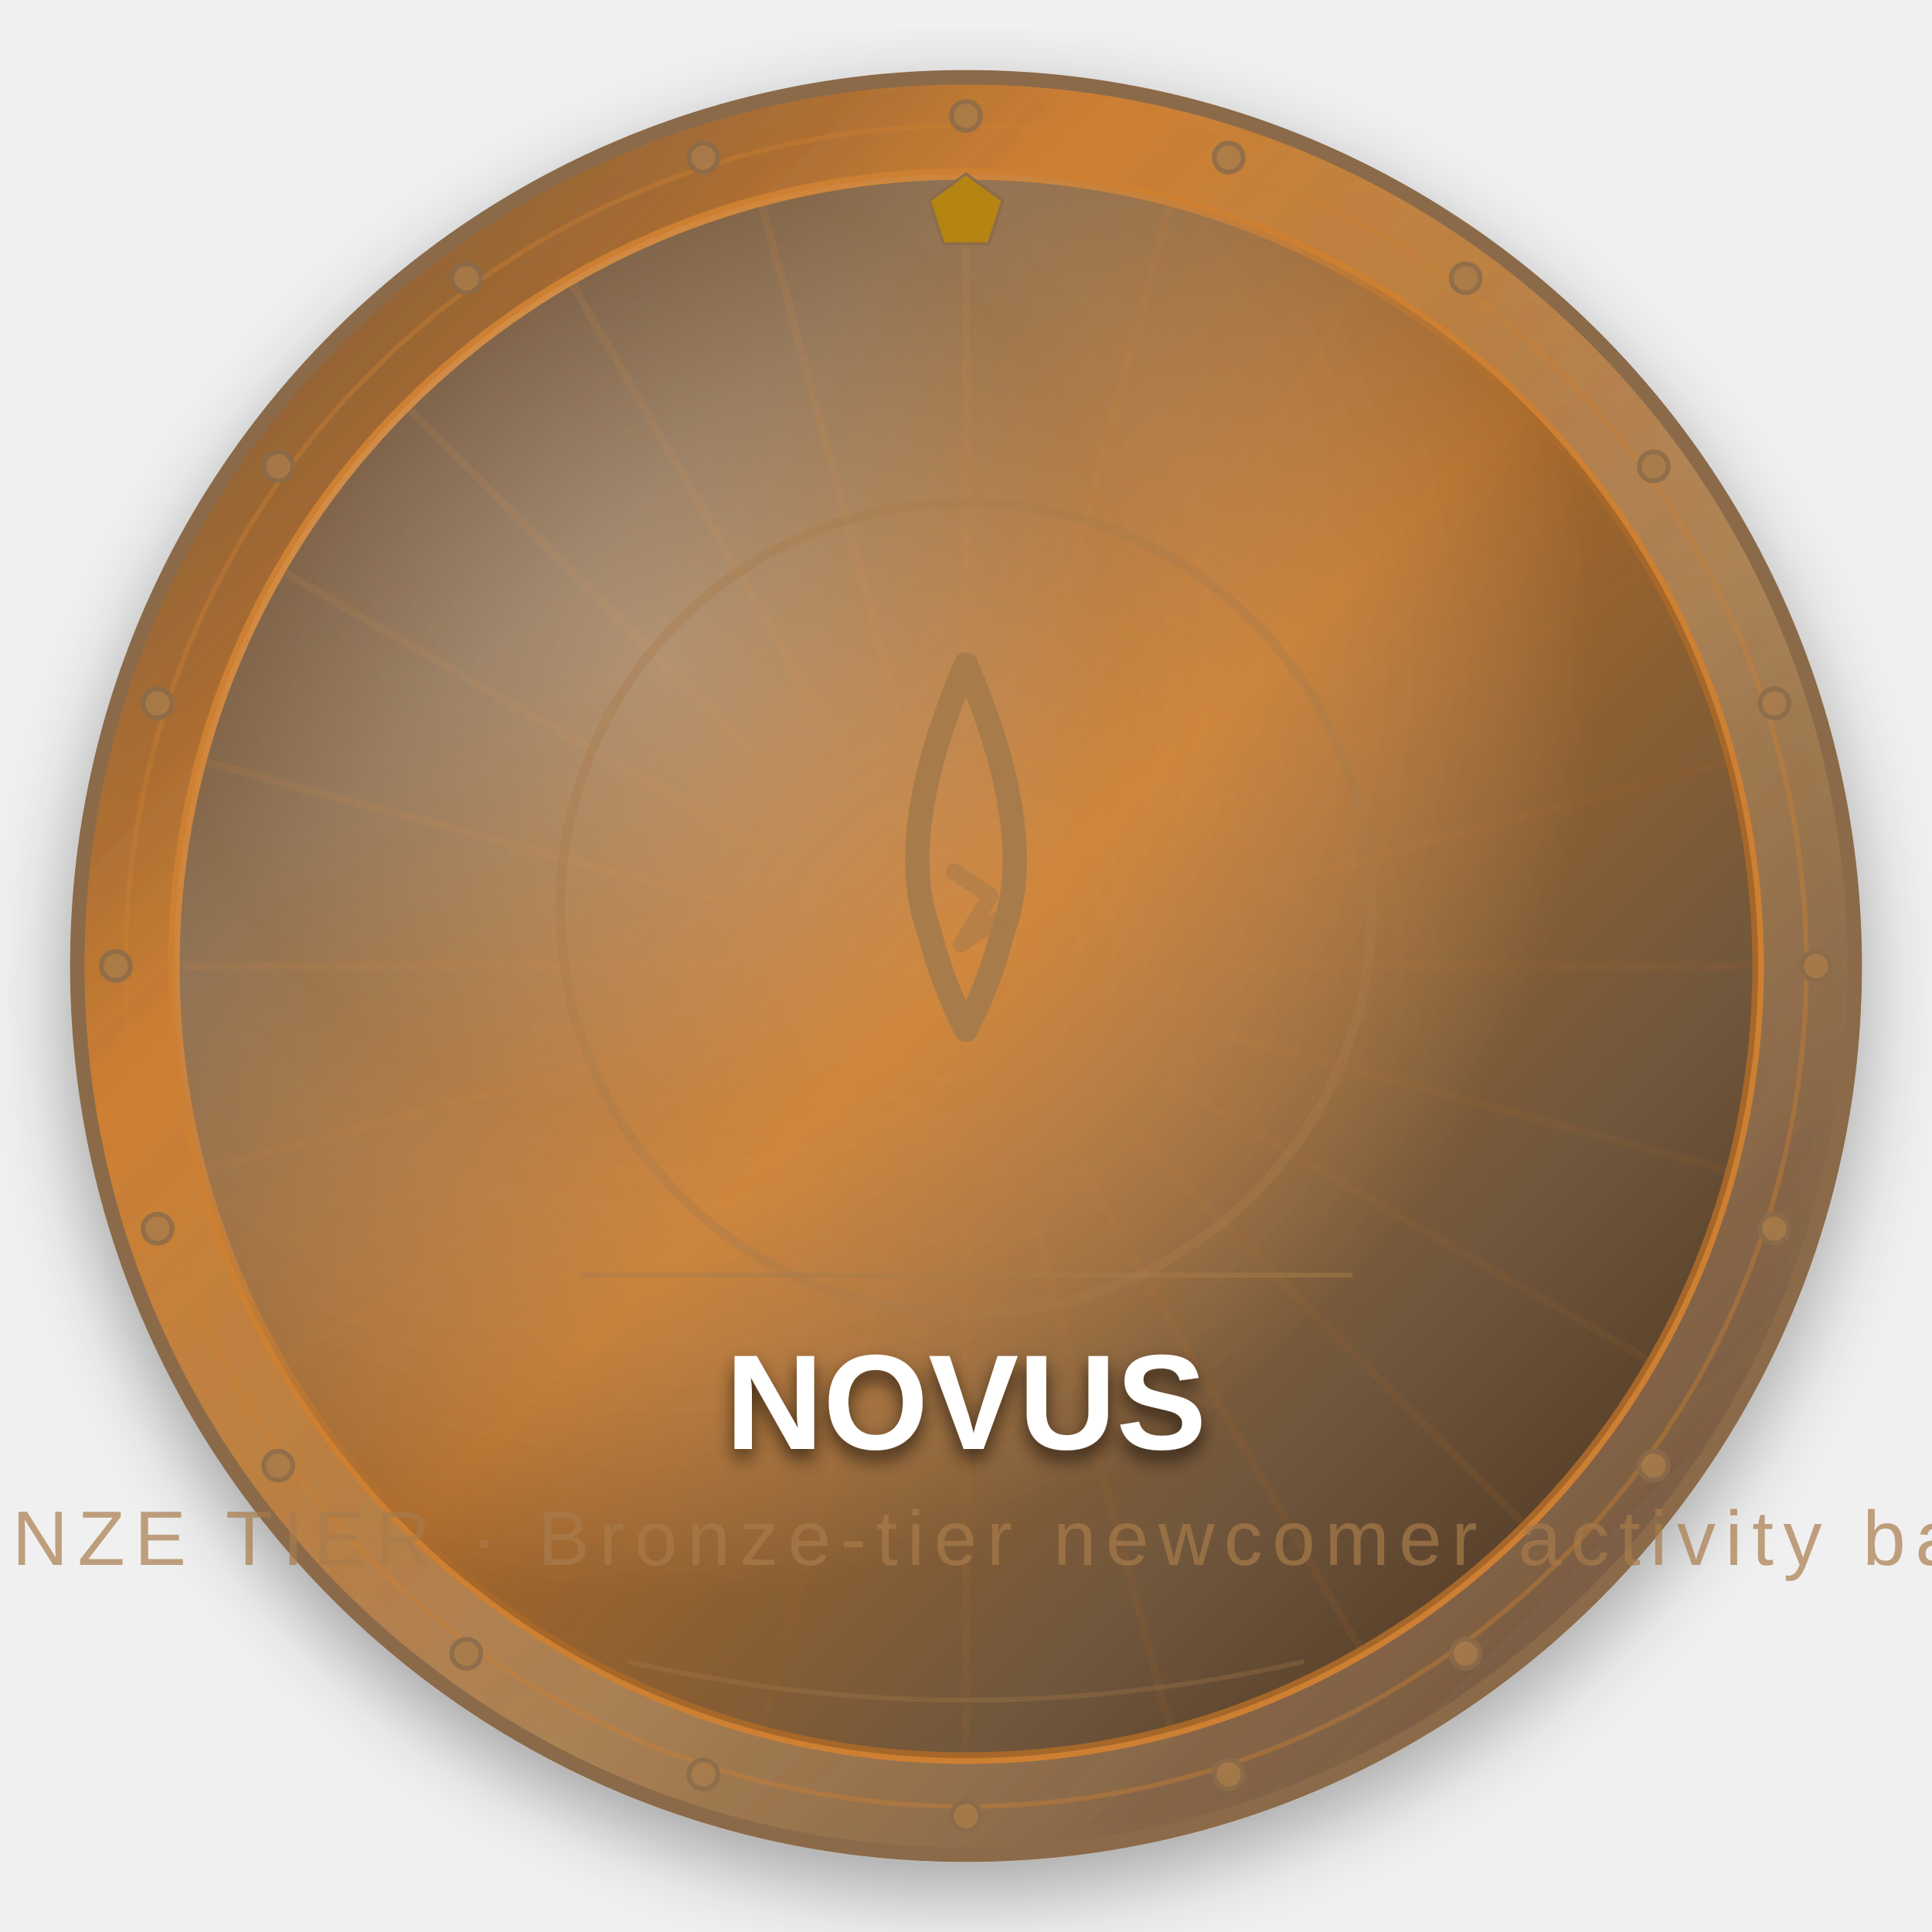
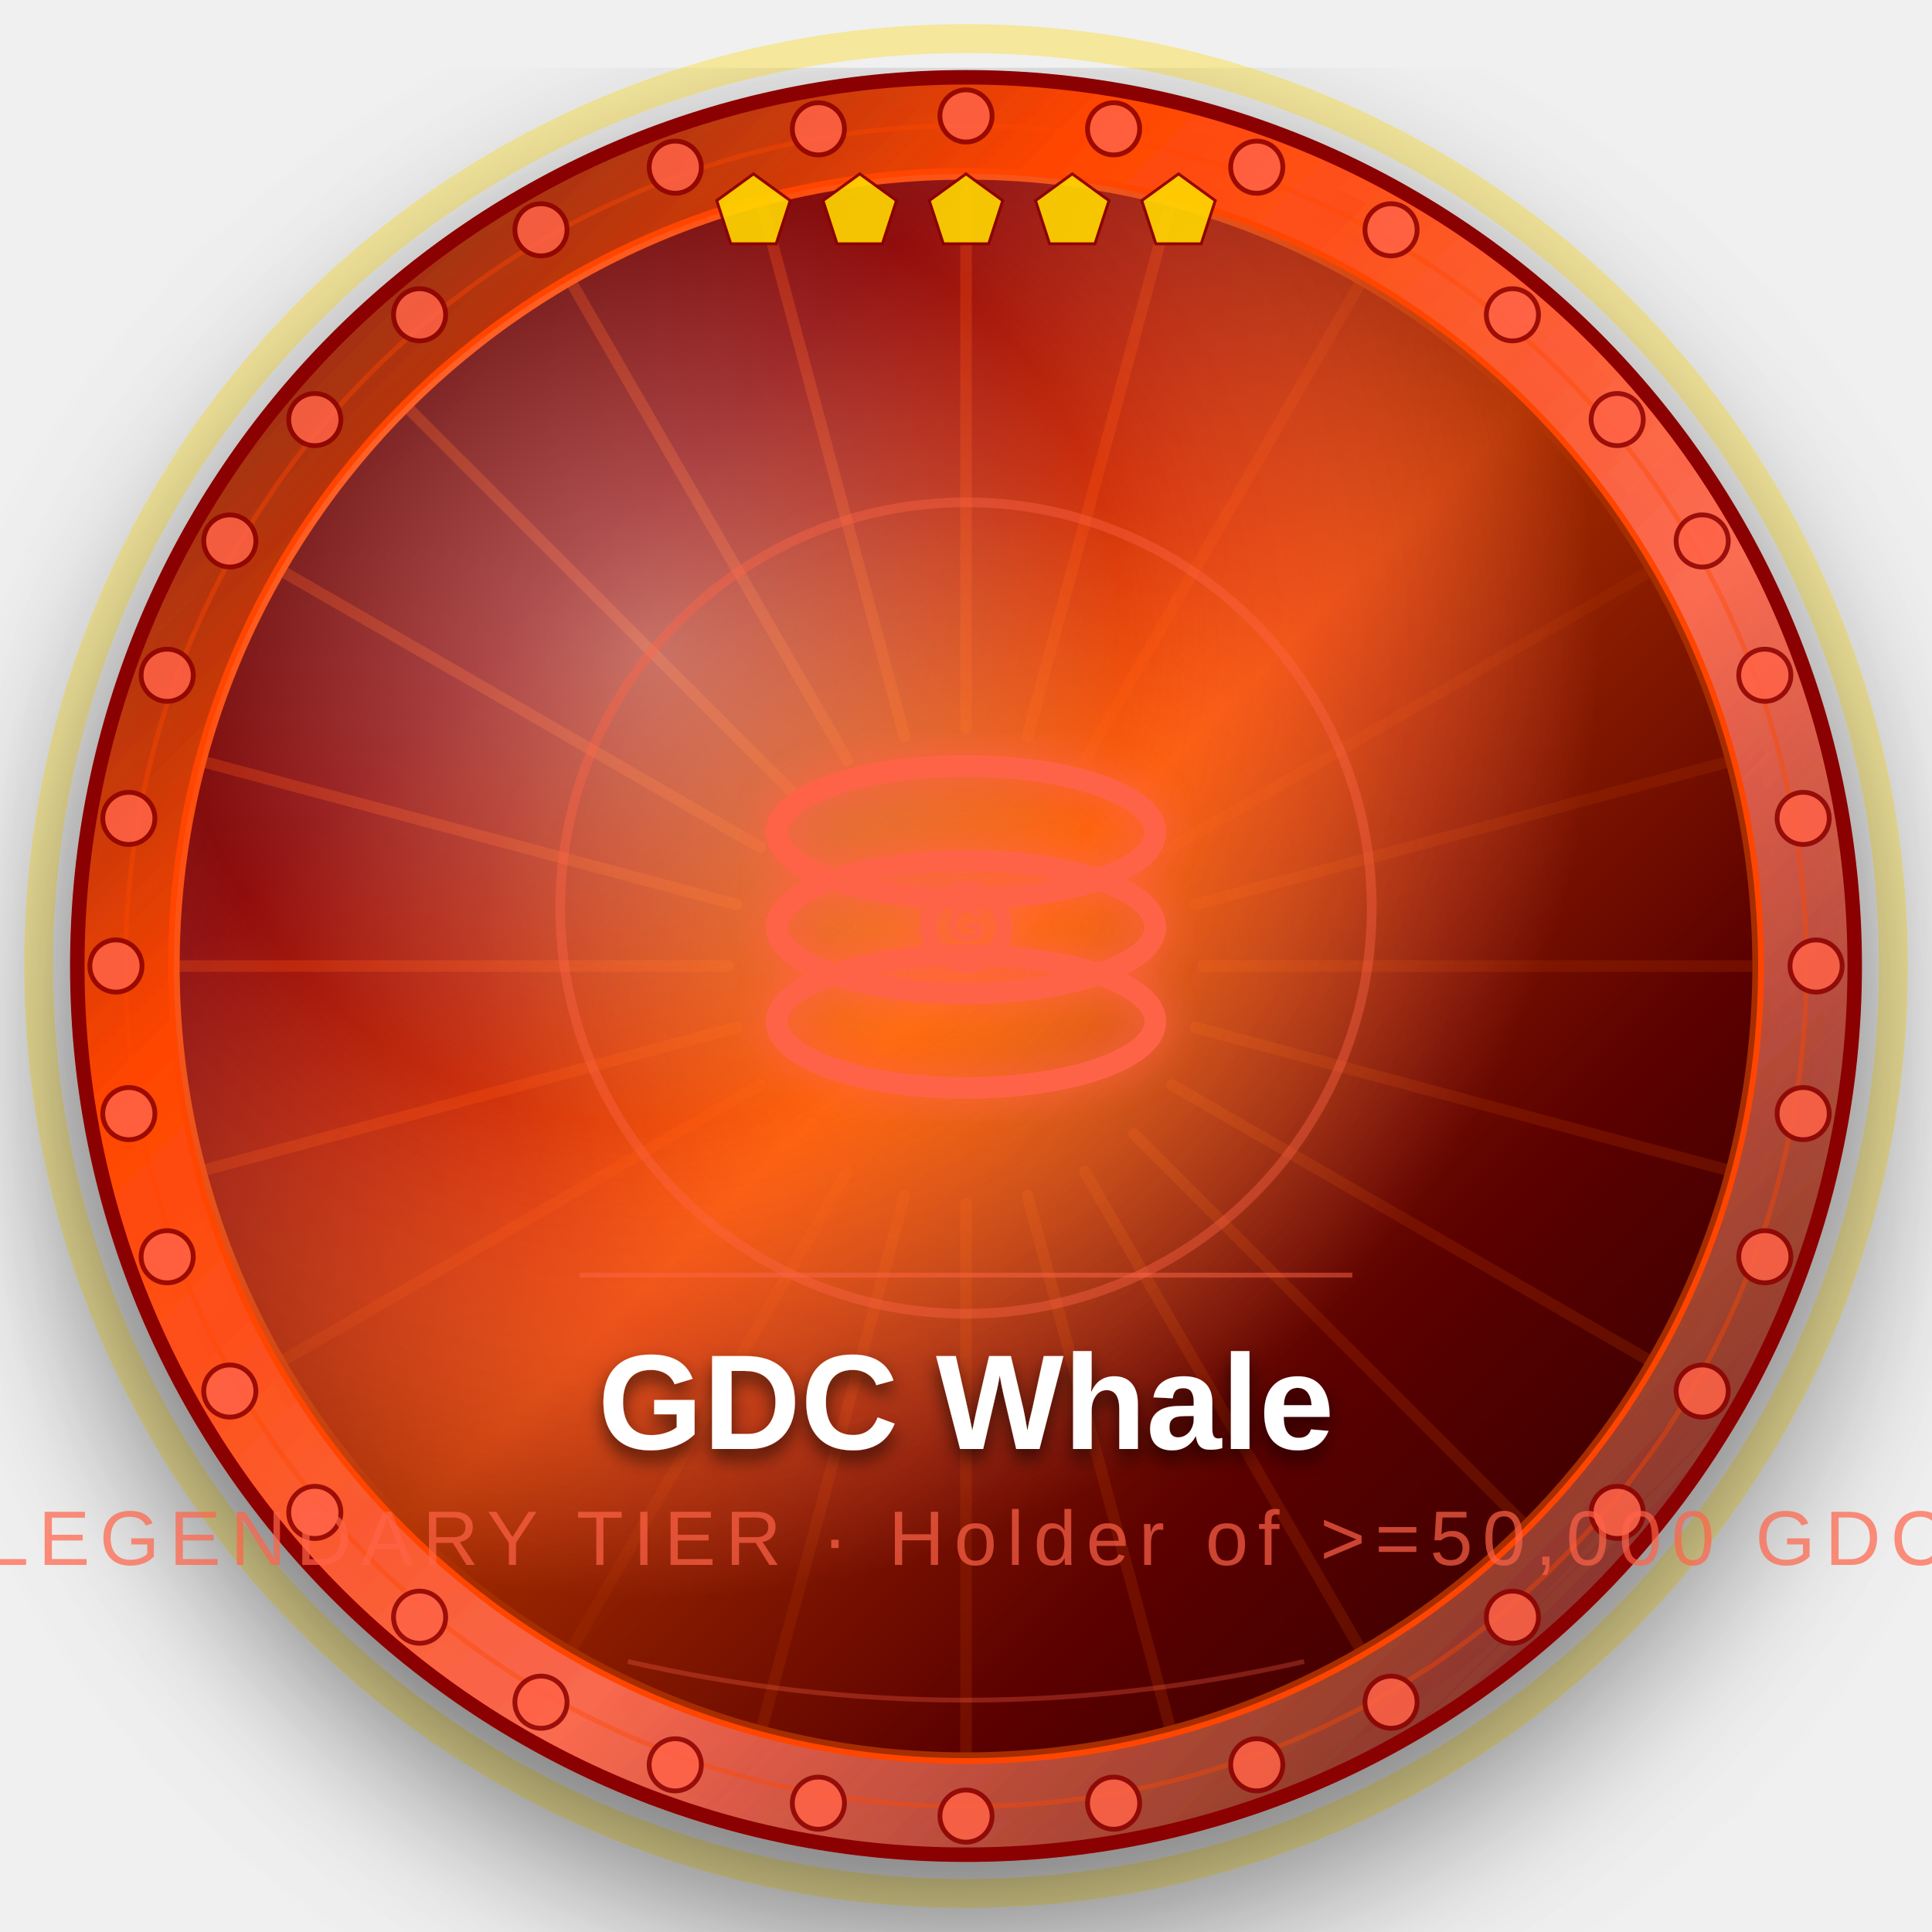
<svg xmlns="http://www.w3.org/2000/svg" viewBox="0 0 200 200" width="200" height="200">
  <defs>
    <linearGradient id="b10" x1="0%" y1="0%" x2="100%" y2="100%">
-       <stop offset="0%" stop-color="#4A2F1A" />
-       <stop offset="25%" stop-color="#8B6B4A" />
-       <stop offset="50%" stop-color="#CD7F32" />
-       <stop offset="75%" stop-color="#8B6B4A" />
-       <stop offset="100%" stop-color="#4A2F1A" />
+       <stop offset="0%" stop-color="#3A0000" />
+       <stop offset="25%" stop-color="#8B0000" />
+       <stop offset="50%" stop-color="#FF4500" />
+       <stop offset="75%" stop-color="#8B0000" />
+       <stop offset="100%" stop-color="#3A0000" />
    </linearGradient>
    <linearGradient id="r10" x1="0%" y1="0%" x2="100%" y2="100%">
-       <stop offset="0%" stop-color="#4A2F1A" stop-opacity="0.8" />
-       <stop offset="30%" stop-color="#CD7F32" stop-opacity="1" />
-       <stop offset="60%" stop-color="#A87B4A" stop-opacity="0.9" />
-       <stop offset="100%" stop-color="#4A2F1A" stop-opacity="0.8" />
+       <stop offset="0%" stop-color="#3A0000" stop-opacity="0.8" />
+       <stop offset="30%" stop-color="#FF4500" stop-opacity="1" />
+       <stop offset="60%" stop-color="#FF6347" stop-opacity="0.9" />
+       <stop offset="100%" stop-color="#3A0000" stop-opacity="0.8" />
    </linearGradient>
    <radialGradient id="s10" cx="30%" cy="30%" r="60%">
-       <stop offset="0%" stop-color="#fff" stop-opacity="0.24" />
+       <stop offset="0%" stop-color="#fff" stop-opacity="0.4" />
      <stop offset="50%" stop-color="#fff" stop-opacity="0.05" />
-       <stop offset="100%" stop-color="#000" stop-opacity="0.19" />
+       <stop offset="100%" stop-color="#000" stop-opacity="0.35" />
    </radialGradient>
    <radialGradient id="c10" cx="50%" cy="50%" r="50%">
-       <stop offset="0%" stop-color="#CD7F32" stop-opacity="0.12" />
-       <stop offset="100%" stop-color="#CD7F32" stop-opacity="0" />
+       <stop offset="0%" stop-color="#FFD700" stop-opacity="0.25" />
+       <stop offset="100%" stop-color="#FFD700" stop-opacity="0" />
    </radialGradient>
    <filter id="sh10" x="-30%" y="-30%" width="160%" height="160%">
-       <feDropShadow dx="0" dy="3" stdDeviation="4" flood-color="#000" flood-opacity="0.35" />
+       <feDropShadow dx="0" dy="7" stdDeviation="8" flood-color="#000" flood-opacity="0.55" />
+     </filter>
+     <filter id="ig10">
+       <feGaussianBlur stdDeviation="2" result="b" />
+       <feMerge>
+         <feMergeNode in="b" />
+         <feMergeNode in="SourceGraphic" />
+       </feMerge>
    </filter>
  </defs>
-   <circle cx="100" cy="100" r="92" fill="url(#r10)" stroke="#8B6B4A" stroke-width="1.5" filter="url(#sh10)" />
-   <circle cx="100" cy="100" r="87" fill="none" stroke="#CD7F32" stroke-width="0.5" opacity="0.4" />
-   <circle cx="100" cy="100" r="82" fill="url(#b10)" stroke="#CD7F32" stroke-width="1.2" />
-   <line x1="124.6" y1="100" x2="182" y2="100" stroke="#CD7F32" stroke-width="0.8" opacity="0.14" stroke-linecap="round" />
-   <line x1="123.762" y1="106.367" x2="179.206" y2="121.223" stroke="#CD7F32" stroke-width="0.8" opacity="0.14" stroke-linecap="round" />
-   <line x1="121.304" y1="112.3" x2="171.014" y2="141" stroke="#CD7F32" stroke-width="0.8" opacity="0.14" stroke-linecap="round" />
-   <line x1="117.395" y1="117.395" x2="157.983" y2="157.983" stroke="#CD7F32" stroke-width="0.8" opacity="0.14" stroke-linecap="round" />
-   <line x1="112.3" y1="121.304" x2="141" y2="171.014" stroke="#CD7F32" stroke-width="0.8" opacity="0.14" stroke-linecap="round" />
-   <line x1="106.367" y1="123.762" x2="121.223" y2="179.206" stroke="#CD7F32" stroke-width="0.8" opacity="0.14" stroke-linecap="round" />
-   <line x1="100" y1="124.6" x2="100" y2="182" stroke="#CD7F32" stroke-width="0.8" opacity="0.14" stroke-linecap="round" />
-   <line x1="93.633" y1="123.762" x2="78.777" y2="179.206" stroke="#CD7F32" stroke-width="0.8" opacity="0.14" stroke-linecap="round" />
-   <line x1="87.7" y1="121.304" x2="59" y2="171.014" stroke="#CD7F32" stroke-width="0.8" opacity="0.14" stroke-linecap="round" />
-   <line x1="82.605" y1="117.395" x2="42.017" y2="157.983" stroke="#CD7F32" stroke-width="0.8" opacity="0.14" stroke-linecap="round" />
-   <line x1="78.696" y1="112.3" x2="28.986" y2="141" stroke="#CD7F32" stroke-width="0.8" opacity="0.14" stroke-linecap="round" />
-   <line x1="76.238" y1="106.367" x2="20.794" y2="121.223" stroke="#CD7F32" stroke-width="0.8" opacity="0.14" stroke-linecap="round" />
-   <line x1="75.4" y1="100" x2="18" y2="100" stroke="#CD7F32" stroke-width="0.8" opacity="0.14" stroke-linecap="round" />
-   <line x1="76.238" y1="93.633" x2="20.794" y2="78.777" stroke="#CD7F32" stroke-width="0.8" opacity="0.14" stroke-linecap="round" />
-   <line x1="78.696" y1="87.7" x2="28.986" y2="59" stroke="#CD7F32" stroke-width="0.8" opacity="0.14" stroke-linecap="round" />
-   <line x1="82.605" y1="82.605" x2="42.017" y2="42.017" stroke="#CD7F32" stroke-width="0.8" opacity="0.14" stroke-linecap="round" />
-   <line x1="87.7" y1="78.696" x2="59" y2="28.986" stroke="#CD7F32" stroke-width="0.8" opacity="0.14" stroke-linecap="round" />
-   <line x1="93.633" y1="76.238" x2="78.777" y2="20.794" stroke="#CD7F32" stroke-width="0.8" opacity="0.14" stroke-linecap="round" />
-   <line x1="100" y1="75.4" x2="100" y2="18" stroke="#CD7F32" stroke-width="0.8" opacity="0.14" stroke-linecap="round" />
-   <line x1="106.367" y1="76.238" x2="121.223" y2="20.794" stroke="#CD7F32" stroke-width="0.8" opacity="0.14" stroke-linecap="round" />
-   <line x1="112.3" y1="78.696" x2="141" y2="28.986" stroke="#CD7F32" stroke-width="0.8" opacity="0.14" stroke-linecap="round" />
-   <line x1="117.395" y1="82.605" x2="157.983" y2="42.017" stroke="#CD7F32" stroke-width="0.8" opacity="0.14" stroke-linecap="round" />
-   <line x1="121.304" y1="87.7" x2="171.014" y2="59" stroke="#CD7F32" stroke-width="0.8" opacity="0.14" stroke-linecap="round" />
-   <line x1="123.762" y1="93.633" x2="179.206" y2="78.777" stroke="#CD7F32" stroke-width="0.8" opacity="0.14" stroke-linecap="round" />
+   <circle cx="100" cy="100" r="96" fill="none" stroke="#FFD700" stroke-width="3" opacity="0.35" filter="url(#sh10)" />
+   <circle cx="100" cy="100" r="92" fill="url(#r10)" stroke="#8B0000" stroke-width="1.5" filter="url(#sh10)" />
+   <circle cx="100" cy="100" r="87" fill="none" stroke="#FF4500" stroke-width="0.5" opacity="0.4" />
+   <circle cx="100" cy="100" r="82" fill="url(#b10)" stroke="#FF4500" stroke-width="1.2" />
+   <line x1="124.6" y1="100" x2="182" y2="100" stroke="#FF4500" stroke-width="1.2" opacity="0.3" stroke-linecap="round" />
+   <line x1="123.762" y1="106.367" x2="179.206" y2="121.223" stroke="#FF4500" stroke-width="1.2" opacity="0.3" stroke-linecap="round" />
+   <line x1="121.304" y1="112.3" x2="171.014" y2="141" stroke="#FF4500" stroke-width="1.2" opacity="0.3" stroke-linecap="round" />
+   <line x1="117.395" y1="117.395" x2="157.983" y2="157.983" stroke="#FF4500" stroke-width="1.2" opacity="0.3" stroke-linecap="round" />
+   <line x1="112.3" y1="121.304" x2="141" y2="171.014" stroke="#FF4500" stroke-width="1.2" opacity="0.3" stroke-linecap="round" />
+   <line x1="106.367" y1="123.762" x2="121.223" y2="179.206" stroke="#FF4500" stroke-width="1.2" opacity="0.3" stroke-linecap="round" />
+   <line x1="100" y1="124.6" x2="100" y2="182" stroke="#FF4500" stroke-width="1.2" opacity="0.3" stroke-linecap="round" />
+   <line x1="93.633" y1="123.762" x2="78.777" y2="179.206" stroke="#FF4500" stroke-width="1.2" opacity="0.3" stroke-linecap="round" />
+   <line x1="87.7" y1="121.304" x2="59" y2="171.014" stroke="#FF4500" stroke-width="1.2" opacity="0.3" stroke-linecap="round" />
+   <line x1="82.605" y1="117.395" x2="42.017" y2="157.983" stroke="#FF4500" stroke-width="1.2" opacity="0.3" stroke-linecap="round" />
+   <line x1="78.696" y1="112.3" x2="28.986" y2="141" stroke="#FF4500" stroke-width="1.2" opacity="0.3" stroke-linecap="round" />
+   <line x1="76.238" y1="106.367" x2="20.794" y2="121.223" stroke="#FF4500" stroke-width="1.2" opacity="0.3" stroke-linecap="round" />
+   <line x1="75.4" y1="100" x2="18" y2="100" stroke="#FF4500" stroke-width="1.2" opacity="0.3" stroke-linecap="round" />
+   <line x1="76.238" y1="93.633" x2="20.794" y2="78.777" stroke="#FF4500" stroke-width="1.2" opacity="0.3" stroke-linecap="round" />
+   <line x1="78.696" y1="87.7" x2="28.986" y2="59" stroke="#FF4500" stroke-width="1.2" opacity="0.3" stroke-linecap="round" />
+   <line x1="82.605" y1="82.605" x2="42.017" y2="42.017" stroke="#FF4500" stroke-width="1.2" opacity="0.3" stroke-linecap="round" />
+   <line x1="87.7" y1="78.696" x2="59" y2="28.986" stroke="#FF4500" stroke-width="1.2" opacity="0.3" stroke-linecap="round" />
+   <line x1="93.633" y1="76.238" x2="78.777" y2="20.794" stroke="#FF4500" stroke-width="1.2" opacity="0.3" stroke-linecap="round" />
+   <line x1="100" y1="75.4" x2="100" y2="18" stroke="#FF4500" stroke-width="1.2" opacity="0.3" stroke-linecap="round" />
+   <line x1="106.367" y1="76.238" x2="121.223" y2="20.794" stroke="#FF4500" stroke-width="1.2" opacity="0.3" stroke-linecap="round" />
+   <line x1="112.3" y1="78.696" x2="141" y2="28.986" stroke="#FF4500" stroke-width="1.2" opacity="0.3" stroke-linecap="round" />
+   <line x1="117.395" y1="82.605" x2="157.983" y2="42.017" stroke="#FF4500" stroke-width="1.2" opacity="0.3" stroke-linecap="round" />
+   <line x1="121.304" y1="87.7" x2="171.014" y2="59" stroke="#FF4500" stroke-width="1.2" opacity="0.3" stroke-linecap="round" />
+   <line x1="123.762" y1="93.633" x2="179.206" y2="78.777" stroke="#FF4500" stroke-width="1.2" opacity="0.3" stroke-linecap="round" />
  <circle cx="100" cy="100" r="50" fill="url(#c10)" />
  <circle cx="100" cy="100" r="82" fill="url(#s10)" />
-   <circle cx="100" cy="12" r="1.5" fill="#A87B4A" stroke="#8B6B4A" stroke-width="0.5" opacity="0.85" />
-   <circle cx="127.193" cy="16.307" r="1.5" fill="#A87B4A" stroke="#8B6B4A" stroke-width="0.5" opacity="0.85" />
-   <circle cx="151.725" cy="28.807" r="1.5" fill="#A87B4A" stroke="#8B6B4A" stroke-width="0.5" opacity="0.85" />
-   <circle cx="171.193" cy="48.275" r="1.5" fill="#A87B4A" stroke="#8B6B4A" stroke-width="0.5" opacity="0.85" />
-   <circle cx="183.693" cy="72.807" r="1.5" fill="#A87B4A" stroke="#8B6B4A" stroke-width="0.5" opacity="0.85" />
-   <circle cx="188" cy="100" r="1.5" fill="#A87B4A" stroke="#8B6B4A" stroke-width="0.5" opacity="0.85" />
-   <circle cx="183.693" cy="127.193" r="1.5" fill="#A87B4A" stroke="#8B6B4A" stroke-width="0.5" opacity="0.85" />
-   <circle cx="171.193" cy="151.725" r="1.5" fill="#A87B4A" stroke="#8B6B4A" stroke-width="0.5" opacity="0.85" />
-   <circle cx="151.725" cy="171.193" r="1.5" fill="#A87B4A" stroke="#8B6B4A" stroke-width="0.5" opacity="0.85" />
-   <circle cx="127.193" cy="183.693" r="1.5" fill="#A87B4A" stroke="#8B6B4A" stroke-width="0.5" opacity="0.85" />
-   <circle cx="100" cy="188" r="1.5" fill="#A87B4A" stroke="#8B6B4A" stroke-width="0.5" opacity="0.85" />
-   <circle cx="72.807" cy="183.693" r="1.5" fill="#A87B4A" stroke="#8B6B4A" stroke-width="0.5" opacity="0.85" />
-   <circle cx="48.275" cy="171.193" r="1.5" fill="#A87B4A" stroke="#8B6B4A" stroke-width="0.5" opacity="0.85" />
-   <circle cx="28.807" cy="151.725" r="1.5" fill="#A87B4A" stroke="#8B6B4A" stroke-width="0.5" opacity="0.85" />
-   <circle cx="16.307" cy="127.193" r="1.5" fill="#A87B4A" stroke="#8B6B4A" stroke-width="0.5" opacity="0.85" />
-   <circle cx="12" cy="100" r="1.5" fill="#A87B4A" stroke="#8B6B4A" stroke-width="0.5" opacity="0.85" />
-   <circle cx="16.307" cy="72.807" r="1.5" fill="#A87B4A" stroke="#8B6B4A" stroke-width="0.5" opacity="0.85" />
-   <circle cx="28.807" cy="48.275" r="1.5" fill="#A87B4A" stroke="#8B6B4A" stroke-width="0.5" opacity="0.85" />
-   <circle cx="48.275" cy="28.807" r="1.5" fill="#A87B4A" stroke="#8B6B4A" stroke-width="0.5" opacity="0.85" />
-   <circle cx="72.807" cy="16.307" r="1.5" fill="#A87B4A" stroke="#8B6B4A" stroke-width="0.5" opacity="0.85" />
-   <polygon points="100,18 103.804,20.764 102.351,25.236 97.649,25.236 96.196,20.764" fill="#B8860B" stroke="#8B6B4A" stroke-width="0.3" opacity="0.9" />
-   <circle cx="100" cy="94" r="42" fill="none" stroke="#A87B4A" stroke-width="1" opacity="0.4" />
-   <g>
+   <circle cx="100" cy="12" r="2.7" fill="#FF6347" stroke="#8B0000" stroke-width="0.5" opacity="0.85" />
+   <circle cx="115.281" cy="13.337" r="2.7" fill="#FF6347" stroke="#8B0000" stroke-width="0.5" opacity="0.85" />
+   <circle cx="130.098" cy="17.307" r="2.7" fill="#FF6347" stroke="#8B0000" stroke-width="0.5" opacity="0.85" />
+   <circle cx="144" cy="23.79" r="2.7" fill="#FF6347" stroke="#8B0000" stroke-width="0.5" opacity="0.85" />
+   <circle cx="156.565" cy="32.588" r="2.7" fill="#FF6347" stroke="#8B0000" stroke-width="0.5" opacity="0.85" />
+   <circle cx="167.412" cy="43.435" r="2.7" fill="#FF6347" stroke="#8B0000" stroke-width="0.5" opacity="0.85" />
+   <circle cx="176.21" cy="56" r="2.7" fill="#FF6347" stroke="#8B0000" stroke-width="0.5" opacity="0.85" />
+   <circle cx="182.693" cy="69.902" r="2.7" fill="#FF6347" stroke="#8B0000" stroke-width="0.5" opacity="0.85" />
+   <circle cx="186.663" cy="84.719" r="2.7" fill="#FF6347" stroke="#8B0000" stroke-width="0.5" opacity="0.85" />
+   <circle cx="188" cy="100" r="2.7" fill="#FF6347" stroke="#8B0000" stroke-width="0.5" opacity="0.85" />
+   <circle cx="186.663" cy="115.281" r="2.7" fill="#FF6347" stroke="#8B0000" stroke-width="0.5" opacity="0.85" />
+   <circle cx="182.693" cy="130.098" r="2.7" fill="#FF6347" stroke="#8B0000" stroke-width="0.5" opacity="0.85" />
+   <circle cx="176.21" cy="144" r="2.7" fill="#FF6347" stroke="#8B0000" stroke-width="0.5" opacity="0.85" />
+   <circle cx="167.412" cy="156.565" r="2.7" fill="#FF6347" stroke="#8B0000" stroke-width="0.5" opacity="0.85" />
+   <circle cx="156.565" cy="167.412" r="2.7" fill="#FF6347" stroke="#8B0000" stroke-width="0.5" opacity="0.85" />
+   <circle cx="144" cy="176.21" r="2.7" fill="#FF6347" stroke="#8B0000" stroke-width="0.5" opacity="0.85" />
+   <circle cx="130.098" cy="182.693" r="2.7" fill="#FF6347" stroke="#8B0000" stroke-width="0.5" opacity="0.85" />
+   <circle cx="115.281" cy="186.663" r="2.7" fill="#FF6347" stroke="#8B0000" stroke-width="0.5" opacity="0.85" />
+   <circle cx="100" cy="188" r="2.7" fill="#FF6347" stroke="#8B0000" stroke-width="0.5" opacity="0.85" />
+   <circle cx="84.719" cy="186.663" r="2.7" fill="#FF6347" stroke="#8B0000" stroke-width="0.5" opacity="0.85" />
+   <circle cx="69.902" cy="182.693" r="2.7" fill="#FF6347" stroke="#8B0000" stroke-width="0.5" opacity="0.85" />
+   <circle cx="56" cy="176.21" r="2.7" fill="#FF6347" stroke="#8B0000" stroke-width="0.5" opacity="0.85" />
+   <circle cx="43.435" cy="167.412" r="2.7" fill="#FF6347" stroke="#8B0000" stroke-width="0.5" opacity="0.85" />
+   <circle cx="32.588" cy="156.565" r="2.7" fill="#FF6347" stroke="#8B0000" stroke-width="0.5" opacity="0.85" />
+   <circle cx="23.79" cy="144" r="2.7" fill="#FF6347" stroke="#8B0000" stroke-width="0.5" opacity="0.85" />
+   <circle cx="17.307" cy="130.098" r="2.7" fill="#FF6347" stroke="#8B0000" stroke-width="0.5" opacity="0.85" />
+   <circle cx="13.337" cy="115.281" r="2.7" fill="#FF6347" stroke="#8B0000" stroke-width="0.5" opacity="0.85" />
+   <circle cx="12" cy="100" r="2.7" fill="#FF6347" stroke="#8B0000" stroke-width="0.5" opacity="0.85" />
+   <circle cx="13.337" cy="84.719" r="2.7" fill="#FF6347" stroke="#8B0000" stroke-width="0.5" opacity="0.85" />
+   <circle cx="17.307" cy="69.902" r="2.7" fill="#FF6347" stroke="#8B0000" stroke-width="0.5" opacity="0.85" />
+   <circle cx="23.79" cy="56" r="2.7" fill="#FF6347" stroke="#8B0000" stroke-width="0.5" opacity="0.85" />
+   <circle cx="32.588" cy="43.435" r="2.7" fill="#FF6347" stroke="#8B0000" stroke-width="0.5" opacity="0.85" />
+   <circle cx="43.435" cy="32.588" r="2.7" fill="#FF6347" stroke="#8B0000" stroke-width="0.5" opacity="0.85" />
+   <circle cx="56" cy="23.79" r="2.7" fill="#FF6347" stroke="#8B0000" stroke-width="0.5" opacity="0.85" />
+   <circle cx="69.902" cy="17.307" r="2.7" fill="#FF6347" stroke="#8B0000" stroke-width="0.5" opacity="0.85" />
+   <circle cx="84.719" cy="13.337" r="2.7" fill="#FF6347" stroke="#8B0000" stroke-width="0.5" opacity="0.85" />
+   <polygon points="78,18 81.804,20.764 80.351,25.236 75.649,25.236 74.196,20.764" fill="#FFD700" stroke="#8B0000" stroke-width="0.3" opacity="0.9" />
+   <polygon points="89,18 92.804,20.764 91.351,25.236 86.649,25.236 85.196,20.764" fill="#FFD700" stroke="#8B0000" stroke-width="0.3" opacity="0.9" />
+   <polygon points="100,18 103.804,20.764 102.351,25.236 97.649,25.236 96.196,20.764" fill="#FFD700" stroke="#8B0000" stroke-width="0.3" opacity="0.9" />
+   <polygon points="111,18 114.804,20.764 113.351,25.236 108.649,25.236 107.196,20.764" fill="#FFD700" stroke="#8B0000" stroke-width="0.3" opacity="0.9" />
+   <polygon points="122,18 125.804,20.764 124.351,25.236 119.649,25.236 118.196,20.764" fill="#FFD700" stroke="#8B0000" stroke-width="0.3" opacity="0.9" />
+   <circle cx="100" cy="94" r="42" fill="none" stroke="#FF6347" stroke-width="1" opacity="0.4" />
+   <g filter="url(#ig10)">
    <g transform="translate(100,94)">
-       <path d="M0 -25.2 Q7.56 -7.56 3.78 2.52 Q2.52 7.56 0 12.6 Q-2.52 7.56 -3.78 2.52 Q-7.56 -7.56 0 -25.2Z" fill="none" stroke="#A87B4A" stroke-width="2.52" stroke-linejoin="round" />
-       <path d="M-1.26 -3.78 L2.52 -1.26 L-0.504 3.78 L3.024 1.26" fill="none" stroke="#A87B4A" stroke-width="1.68" stroke-linecap="round" stroke-linejoin="round" opacity="0.6" />
+       <ellipse cx="0" cy="-7.84" rx="19.6" ry="6.86" fill="none" stroke="#FF6347" stroke-width="2.24" />
+       <ellipse cx="0" cy="1.96" rx="19.6" ry="6.86" fill="none" stroke="#FF6347" stroke-width="2.24" />
+       <ellipse cx="0" cy="11.76" rx="19.6" ry="6.86" fill="none" stroke="#FF6347" stroke-width="2.24" />
+       <circle cx="0" cy="1.96" r="3.92" fill="none" stroke="#FF6347" stroke-width="1.68" />
+       <text x="0" y="3.332" text-anchor="middle" font-size="4.9" fill="#FF6347" font-weight="bold" font-family="Arial">G</text>
    </g>
  </g>
-   <line x1="60" y1="132" x2="140" y2="132" stroke="#A87B4A" stroke-width="0.5" opacity="0.5" />
-   <text x="100" y="150" text-anchor="middle" font-size="14" font-weight="bold" fill="#fff" font-family="Arial,sans-serif" filter="drop-shadow(0 1px 1px rgba(0,0,0,0.6))">NOVUS</text>
-   <text x="100" y="162" text-anchor="middle" font-size="8" fill="#A87B4A" opacity="0.7" font-family="Arial,sans-serif" letter-spacing="1">BRONZE TIER · Bronze-tier newcomer activity badge</text>
-   <path d="M65 172 Q100 180 135 172" fill="none" stroke="#A87B4A" stroke-width="0.5" opacity="0.3" />
+   <line x1="60" y1="132" x2="140" y2="132" stroke="#FF6347" stroke-width="0.5" opacity="0.5" />
+   <text x="100" y="150" text-anchor="middle" font-size="14" font-weight="bold" fill="#fff" font-family="Arial,sans-serif" filter="drop-shadow(0 1px 1px rgba(0,0,0,0.6))">GDC Whale</text>
+   <text x="100" y="162" text-anchor="middle" font-size="8" fill="#FF6347" opacity="0.7" font-family="Arial,sans-serif" letter-spacing="1">LEGENDARY TIER · Holder of &gt;=50,000 GDC</text>
+   <path d="M65 172 Q100 180 135 172" fill="none" stroke="#FF6347" stroke-width="0.5" opacity="0.3" />
</svg>
